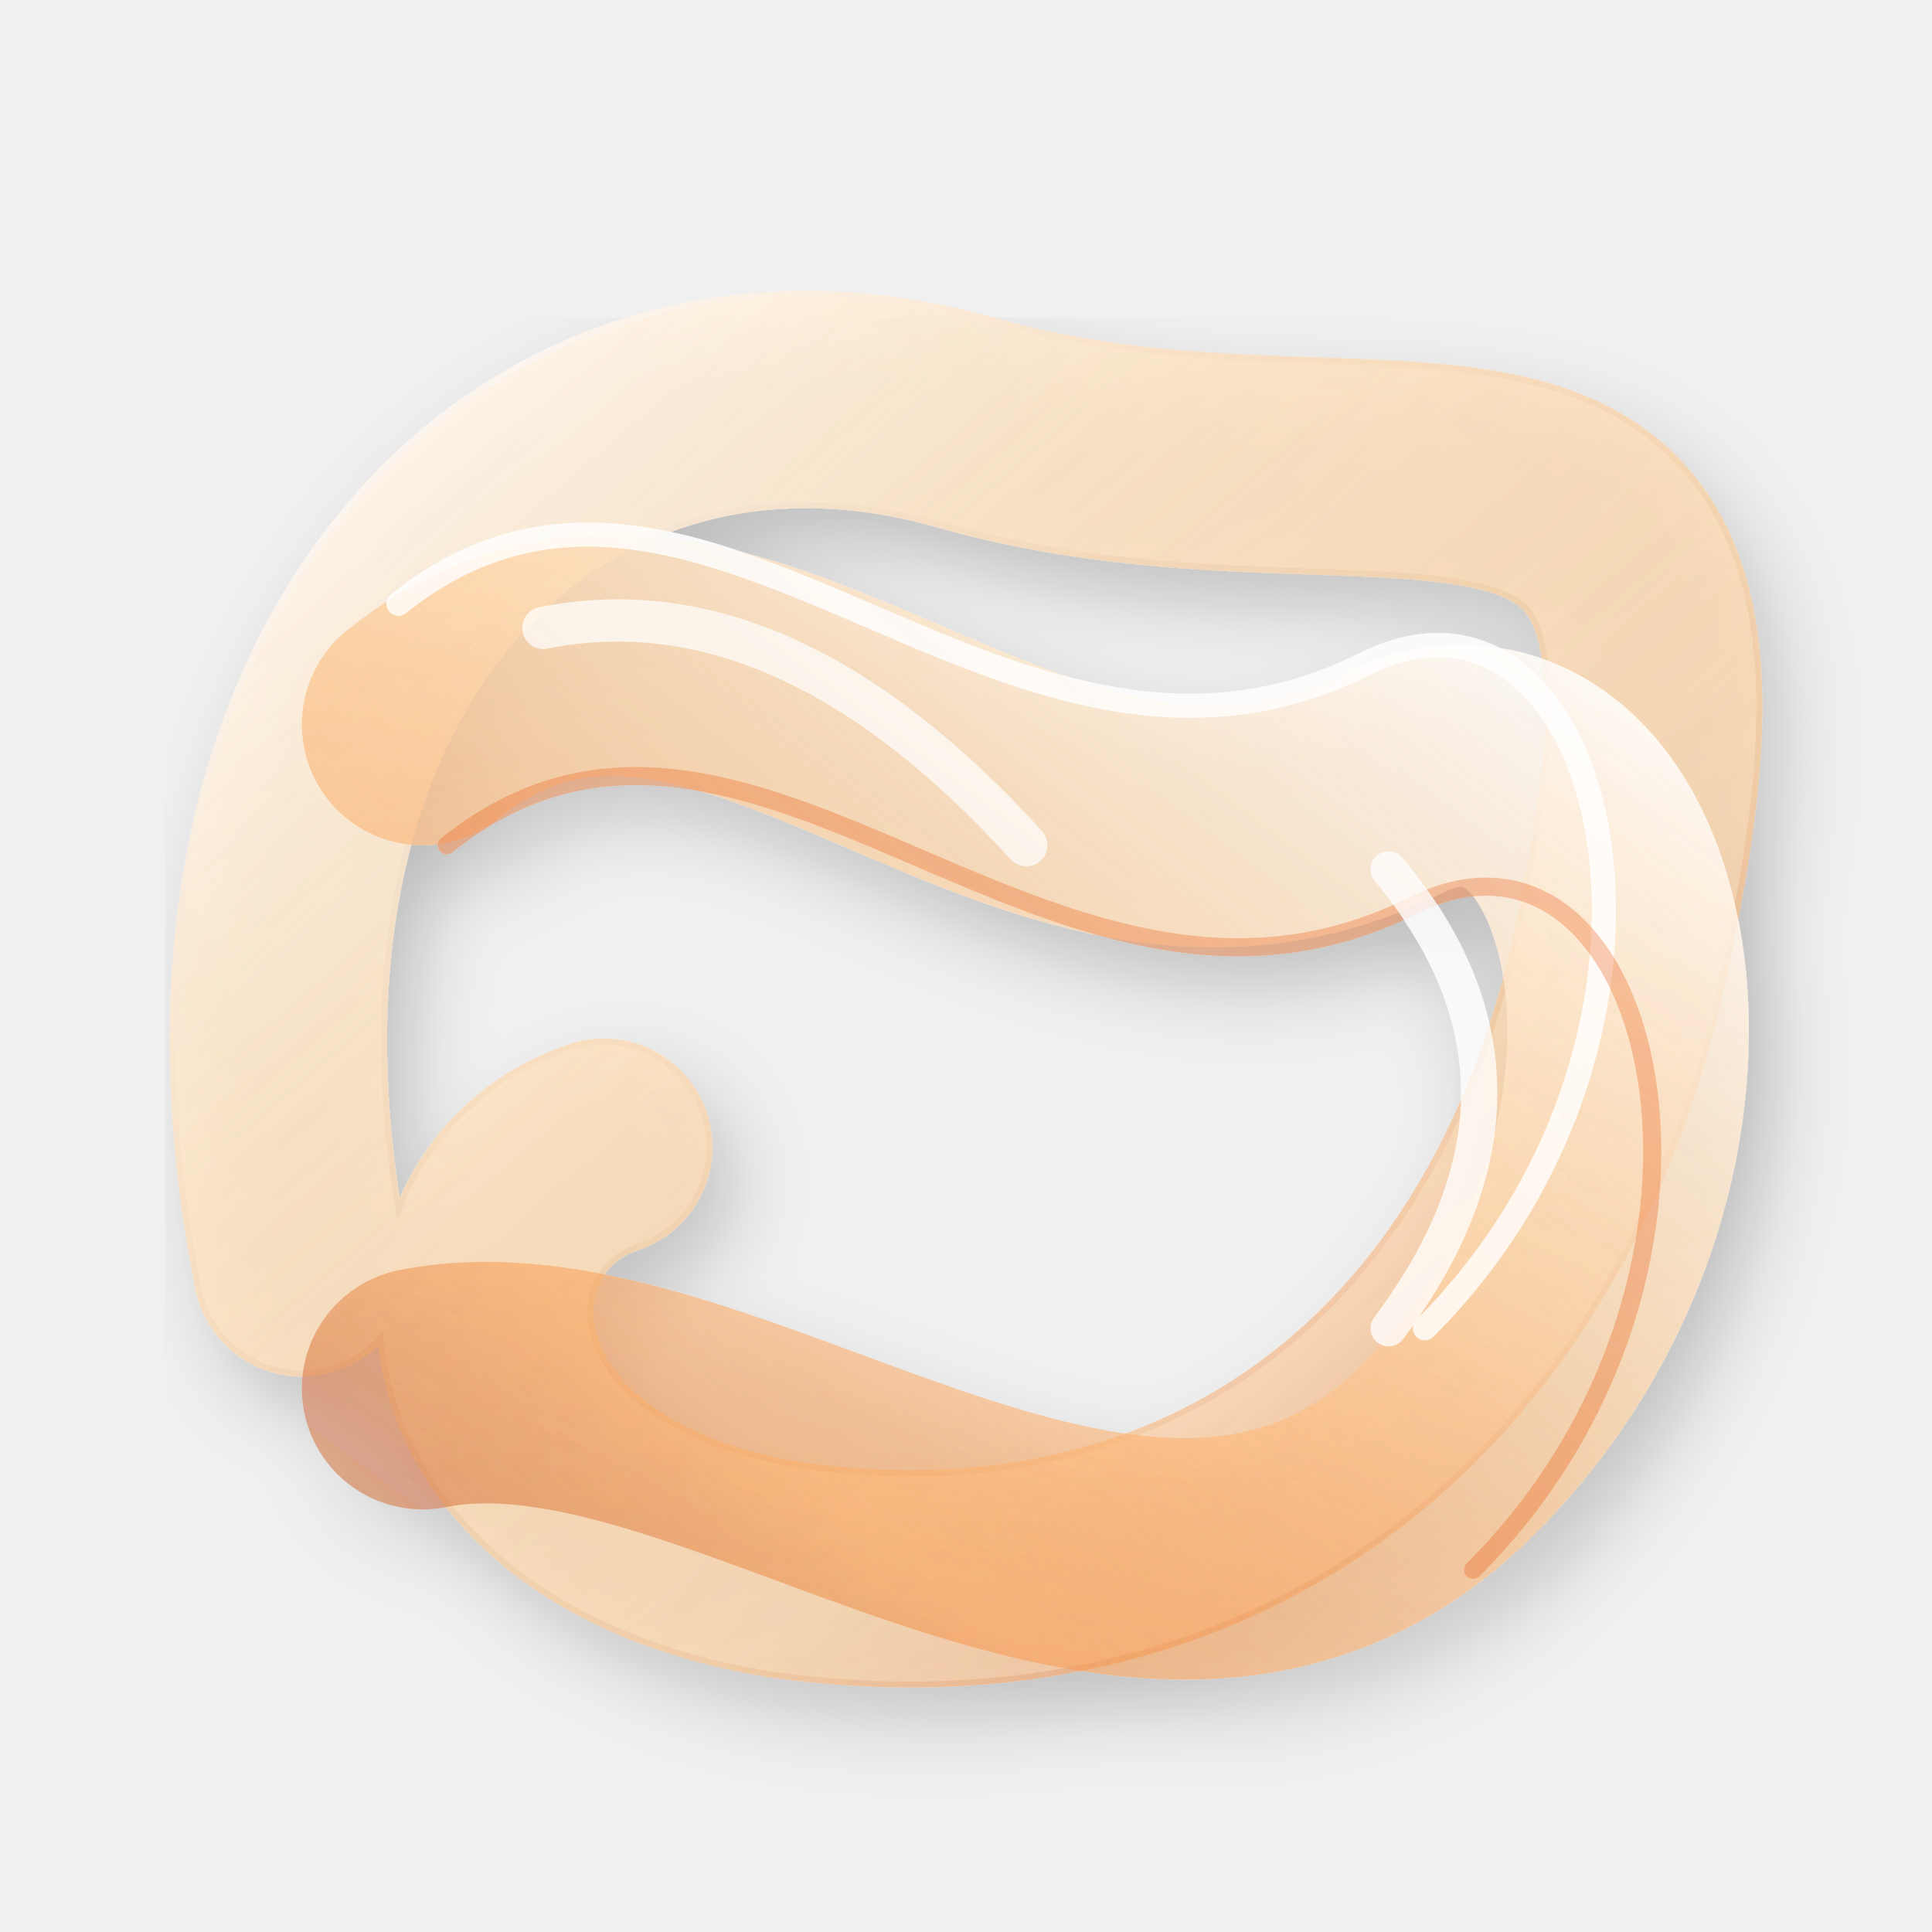
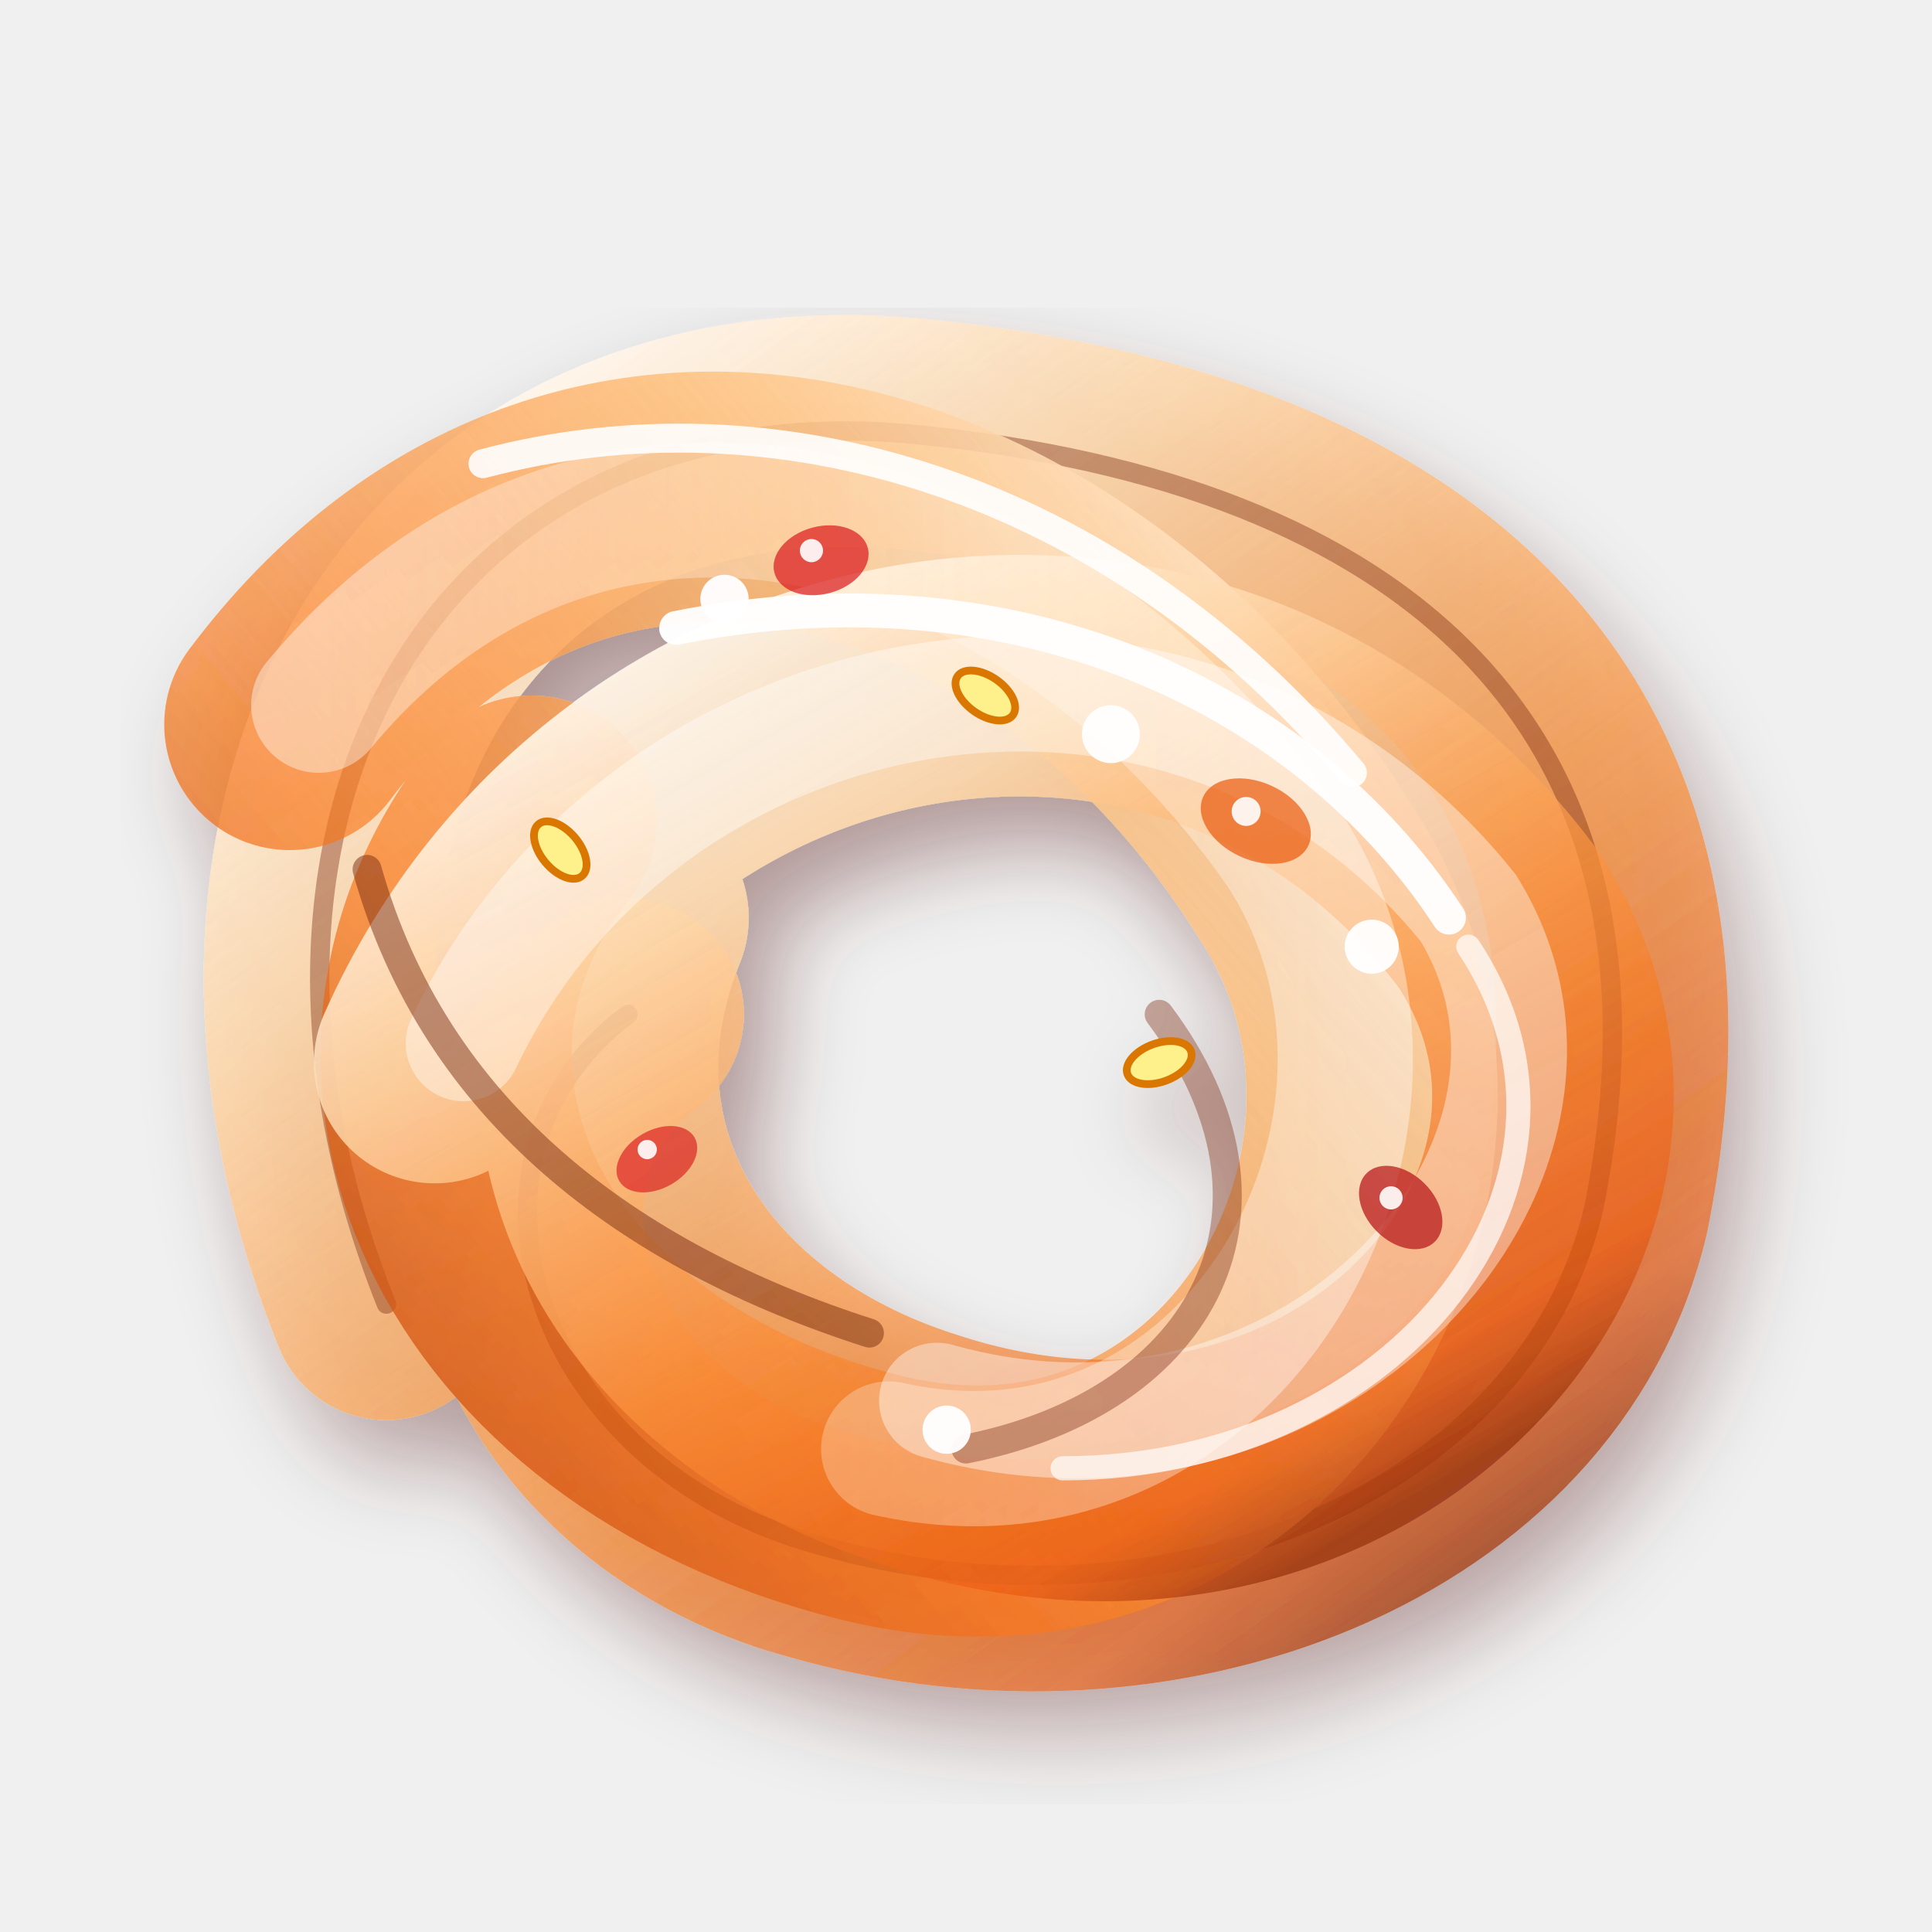
- <svg xmlns="http://www.w3.org/2000/svg" viewBox="0 0 160 160" width="100%" height="100%">
+ <svg xmlns="http://www.w3.org/2000/svg" viewBox="0 0 200 200" width="100%" height="100%">
  <defs>
-     <linearGradient id="noodleGrad1" x1="0%" y1="0%" x2="100%" y2="100%">
-       <stop offset="0%" stop-color="#ffffff" stop-opacity="0.85" />
-       <stop offset="35%" stop-color="#fed7aa" stop-opacity="0.65" />
-       <stop offset="70%" stop-color="#fdba74" stop-opacity="0.5" />
-       <stop offset="100%" stop-color="#ea580c" stop-opacity="0.4" />
+     <linearGradient id="noodleBody1" x1="10%" y1="0%" x2="90%" y2="100%">
+       <stop offset="0%" stop-color="#fff7ed" stop-opacity="0.95" />
+       <stop offset="25%" stop-color="#fed7aa" stop-opacity="0.85" />
+       <stop offset="60%" stop-color="#fb923c" stop-opacity="0.7" />
+       <stop offset="90%" stop-color="#ea580c" stop-opacity="0.6" />
+       <stop offset="100%" stop-color="#9a3412" stop-opacity="0.75" />
    </linearGradient>
-     <linearGradient id="noodleGrad2" x1="100%" y1="0%" x2="0%" y2="100%">
+     <linearGradient id="noodleBody2" x1="100%" y1="10%" x2="0%" y2="90%">
+       <stop offset="0%" stop-color="#ffedd5" stop-opacity="0.95" />
+       <stop offset="30%" stop-color="#fdba74" stop-opacity="0.8" />
+       <stop offset="70%" stop-color="#f97316" stop-opacity="0.65" />
+       <stop offset="100%" stop-color="#c2410c" stop-opacity="0.75" />
+     </linearGradient>
+     <linearGradient id="specularRim" x1="0%" y1="0%" x2="100%" y2="0%">
      <stop offset="0%" stop-color="#ffffff" stop-opacity="0.9" />
-       <stop offset="40%" stop-color="#fed7aa" stop-opacity="0.7" />
-       <stop offset="80%" stop-color="#fb923c" stop-opacity="0.45" />
-       <stop offset="100%" stop-color="#c2410c" stop-opacity="0.4" />
+       <stop offset="50%" stop-color="#ffedd5" stop-opacity="0.7" />
+       <stop offset="100%" stop-color="#ffffff" stop-opacity="0.85" />
    </linearGradient>
-     <filter id="noodleShadow" x="-10%" y="-10%" width="130%" height="130%">
-       <feDropShadow dx="2" dy="3" stdDeviation="3" flood-opacity="0.25" />
+     <radialGradient id="oilSheen" cx="50%" cy="50%" r="50%">
+       <stop offset="0%" stop-color="#ef4444" stop-opacity="0.4" />
+       <stop offset="100%" stop-color="#b91c1c" stop-opacity="0" />
+     </radialGradient>
+     <filter id="noodle3DShadow" x="-15%" y="-15%" width="135%" height="135%">
+       <feDropShadow dx="3" dy="5" stdDeviation="4.5" flood-color="#450a0a" flood-opacity="0.4" />
+     </filter>
+     <filter id="softGlow" x="-10%" y="-10%" width="120%" height="120%">
+       <feGaussianBlur stdDeviation="1.5" result="blur" />
+       <feComposite in="SourceGraphic" in2="blur" operator="over" />
    </filter>
  </defs>
-   <g filter="url(#noodleShadow)">
-     <path d="M 25 105 C 15 55 45 25 80 35 C 115 45 145 25 135 75 C 128 115 100 135 65 130 C 35 125 35 100 50 95" stroke="url(#noodleGrad1)" stroke-width="18" stroke-linecap="round" fill="none" />
-     <path d="M 25 105 C 15 55 45 25 80 35 C 115 45 145 25 135 75 C 128 115 100 135 65 130 C 35 125 35 100 50 95" stroke="#ffedd5" stroke-width="17" stroke-linecap="round" fill="none" opacity="0.3" />
-     <path d="M 35 60 C 60 40 85 80 115 65 C 135 55 145 95 120 120 C 95 145 60 110 35 115" stroke="url(#noodleGrad2)" stroke-width="20" stroke-linecap="round" fill="none" />
-     <path d="M 33 50 C 58 30 83 70 113 55 C 133 45 143 85 118 110" stroke="#ffffff" stroke-width="2" stroke-linecap="round" fill="none" opacity="0.8" />
-     <path d="M 37 70 C 62 50 87 90 117 75 C 137 65 147 105 122 130" stroke="#ea580c" stroke-width="1.5" stroke-linecap="round" fill="none" opacity="0.3" />
-     <path d="M 45 52 Q 65 48 85 70" stroke="#ffffff" stroke-width="3.5" stroke-linecap="round" fill="none" opacity="0.7" />
-     <path d="M 115 72 Q 130 90 115 110" stroke="#ffffff" stroke-width="3" stroke-linecap="round" fill="none" opacity="0.75" />
+   <g filter="url(#noodle3DShadow)">
+     <path d="M 40 135 C 20 85 45 40 95 45 C 145 50 175 75 165 125 C 158 155 120 170 85 160 C 55 152 45 120 65 105" stroke="url(#noodleBody1)" stroke-width="24" stroke-linecap="round" stroke-linejoin="round" fill="none" />
+     <path d="M 40 135 C 20 85 45 40 95 45 C 145 50 175 75 165 125 C 158 155 120 170 85 160 C 55 152 45 120 65 105" stroke="#7c2d12" stroke-width="2" stroke-linecap="round" fill="none" opacity="0.4" />
+     <path d="M 30 75 C 60 35 110 50 135 90 C 155 120 130 165 90 155 C 50 145 35 110 55 85" stroke="url(#noodleBody2)" stroke-width="26" stroke-linecap="round" stroke-linejoin="round" fill="none" />
+     <path d="M 45 110 C 65 65 125 55 155 95 C 175 125 140 165 95 150 C 70 142 55 120 65 95" stroke="url(#noodleBody1)" stroke-width="25" stroke-linecap="round" stroke-linejoin="round" fill="none" />
+     <path d="M 33 73 C 62 38 108 52 133 88 C 151 116 128 158 92 150" stroke="url(#specularRim)" stroke-width="14" stroke-linecap="round" fill="none" opacity="0.45" />
+     <path d="M 48 108 C 67 68 123 58 152 94 C 168 120 136 156 97 145" stroke="#ffffff" stroke-width="12" stroke-linecap="round" fill="none" opacity="0.4" />
+     <path d="M 50 48 C 80 40 115 50 140 80" stroke="#ffffff" stroke-width="3" stroke-linecap="round" fill="none" opacity="0.9" />
+     <path d="M 70 65 C 105 58 135 72 150 95" stroke="#ffffff" stroke-width="3.5" stroke-linecap="round" fill="none" opacity="0.95" />
+     <path d="M 152 98 C 168 122 145 152 110 152" stroke="#ffffff" stroke-width="2.5" stroke-linecap="round" fill="none" opacity="0.7" />
+     <path d="M 38 90 C 45 115 65 130 90 138" stroke="#7c2d12" stroke-width="3" stroke-linecap="round" fill="none" opacity="0.5" />
+     <path d="M 120 105 C 135 125 125 145 100 150" stroke="#7c2d12" stroke-width="3" stroke-linecap="round" fill="none" opacity="0.4" />
+     <ellipse cx="85" cy="58" rx="5" ry="3.5" fill="#dc2626" opacity="0.75" transform="rotate(-15 85 58)" />
+     <circle cx="84" cy="57" r="1.2" fill="#ffffff" opacity="0.9" />
+     <ellipse cx="130" cy="85" rx="6" ry="4" fill="#ea580c" opacity="0.7" transform="rotate(25 130 85)" />
+     <circle cx="129" cy="84" r="1.5" fill="#ffffff" opacity="0.9" />
+     <ellipse cx="145" cy="125" rx="5" ry="3.5" fill="#b91c1c" opacity="0.75" transform="rotate(45 145 125)" />
+     <circle cx="144" cy="124" r="1.2" fill="#ffffff" opacity="0.9" />
+     <ellipse cx="68" cy="120" rx="4.5" ry="3" fill="#dc2626" opacity="0.7" transform="rotate(-30 68 120)" />
+     <circle cx="67" cy="119" r="1" fill="#ffffff" opacity="0.9" />
+     <ellipse cx="102" cy="72" rx="3.5" ry="2" fill="#fef08a" stroke="#d97706" stroke-width="0.8" transform="rotate(35 102 72)" />
+     <ellipse cx="120" cy="110" rx="3.5" ry="2" fill="#fef08a" stroke="#d97706" stroke-width="0.8" transform="rotate(-20 120 110)" />
+     <ellipse cx="58" cy="88" rx="3.5" ry="2" fill="#fef08a" stroke="#d97706" stroke-width="0.8" transform="rotate(50 58 88)" />
+     <circle cx="75" cy="62" r="2.5" fill="#ffffff" opacity="0.95" />
+     <circle cx="115" cy="76" r="3" fill="#ffffff" opacity="0.95" />
+     <circle cx="142" cy="98" r="2.8" fill="#ffffff" opacity="0.95" />
+     <circle cx="98" cy="148" r="2.5" fill="#ffffff" opacity="0.95" />
  </g>
</svg>
